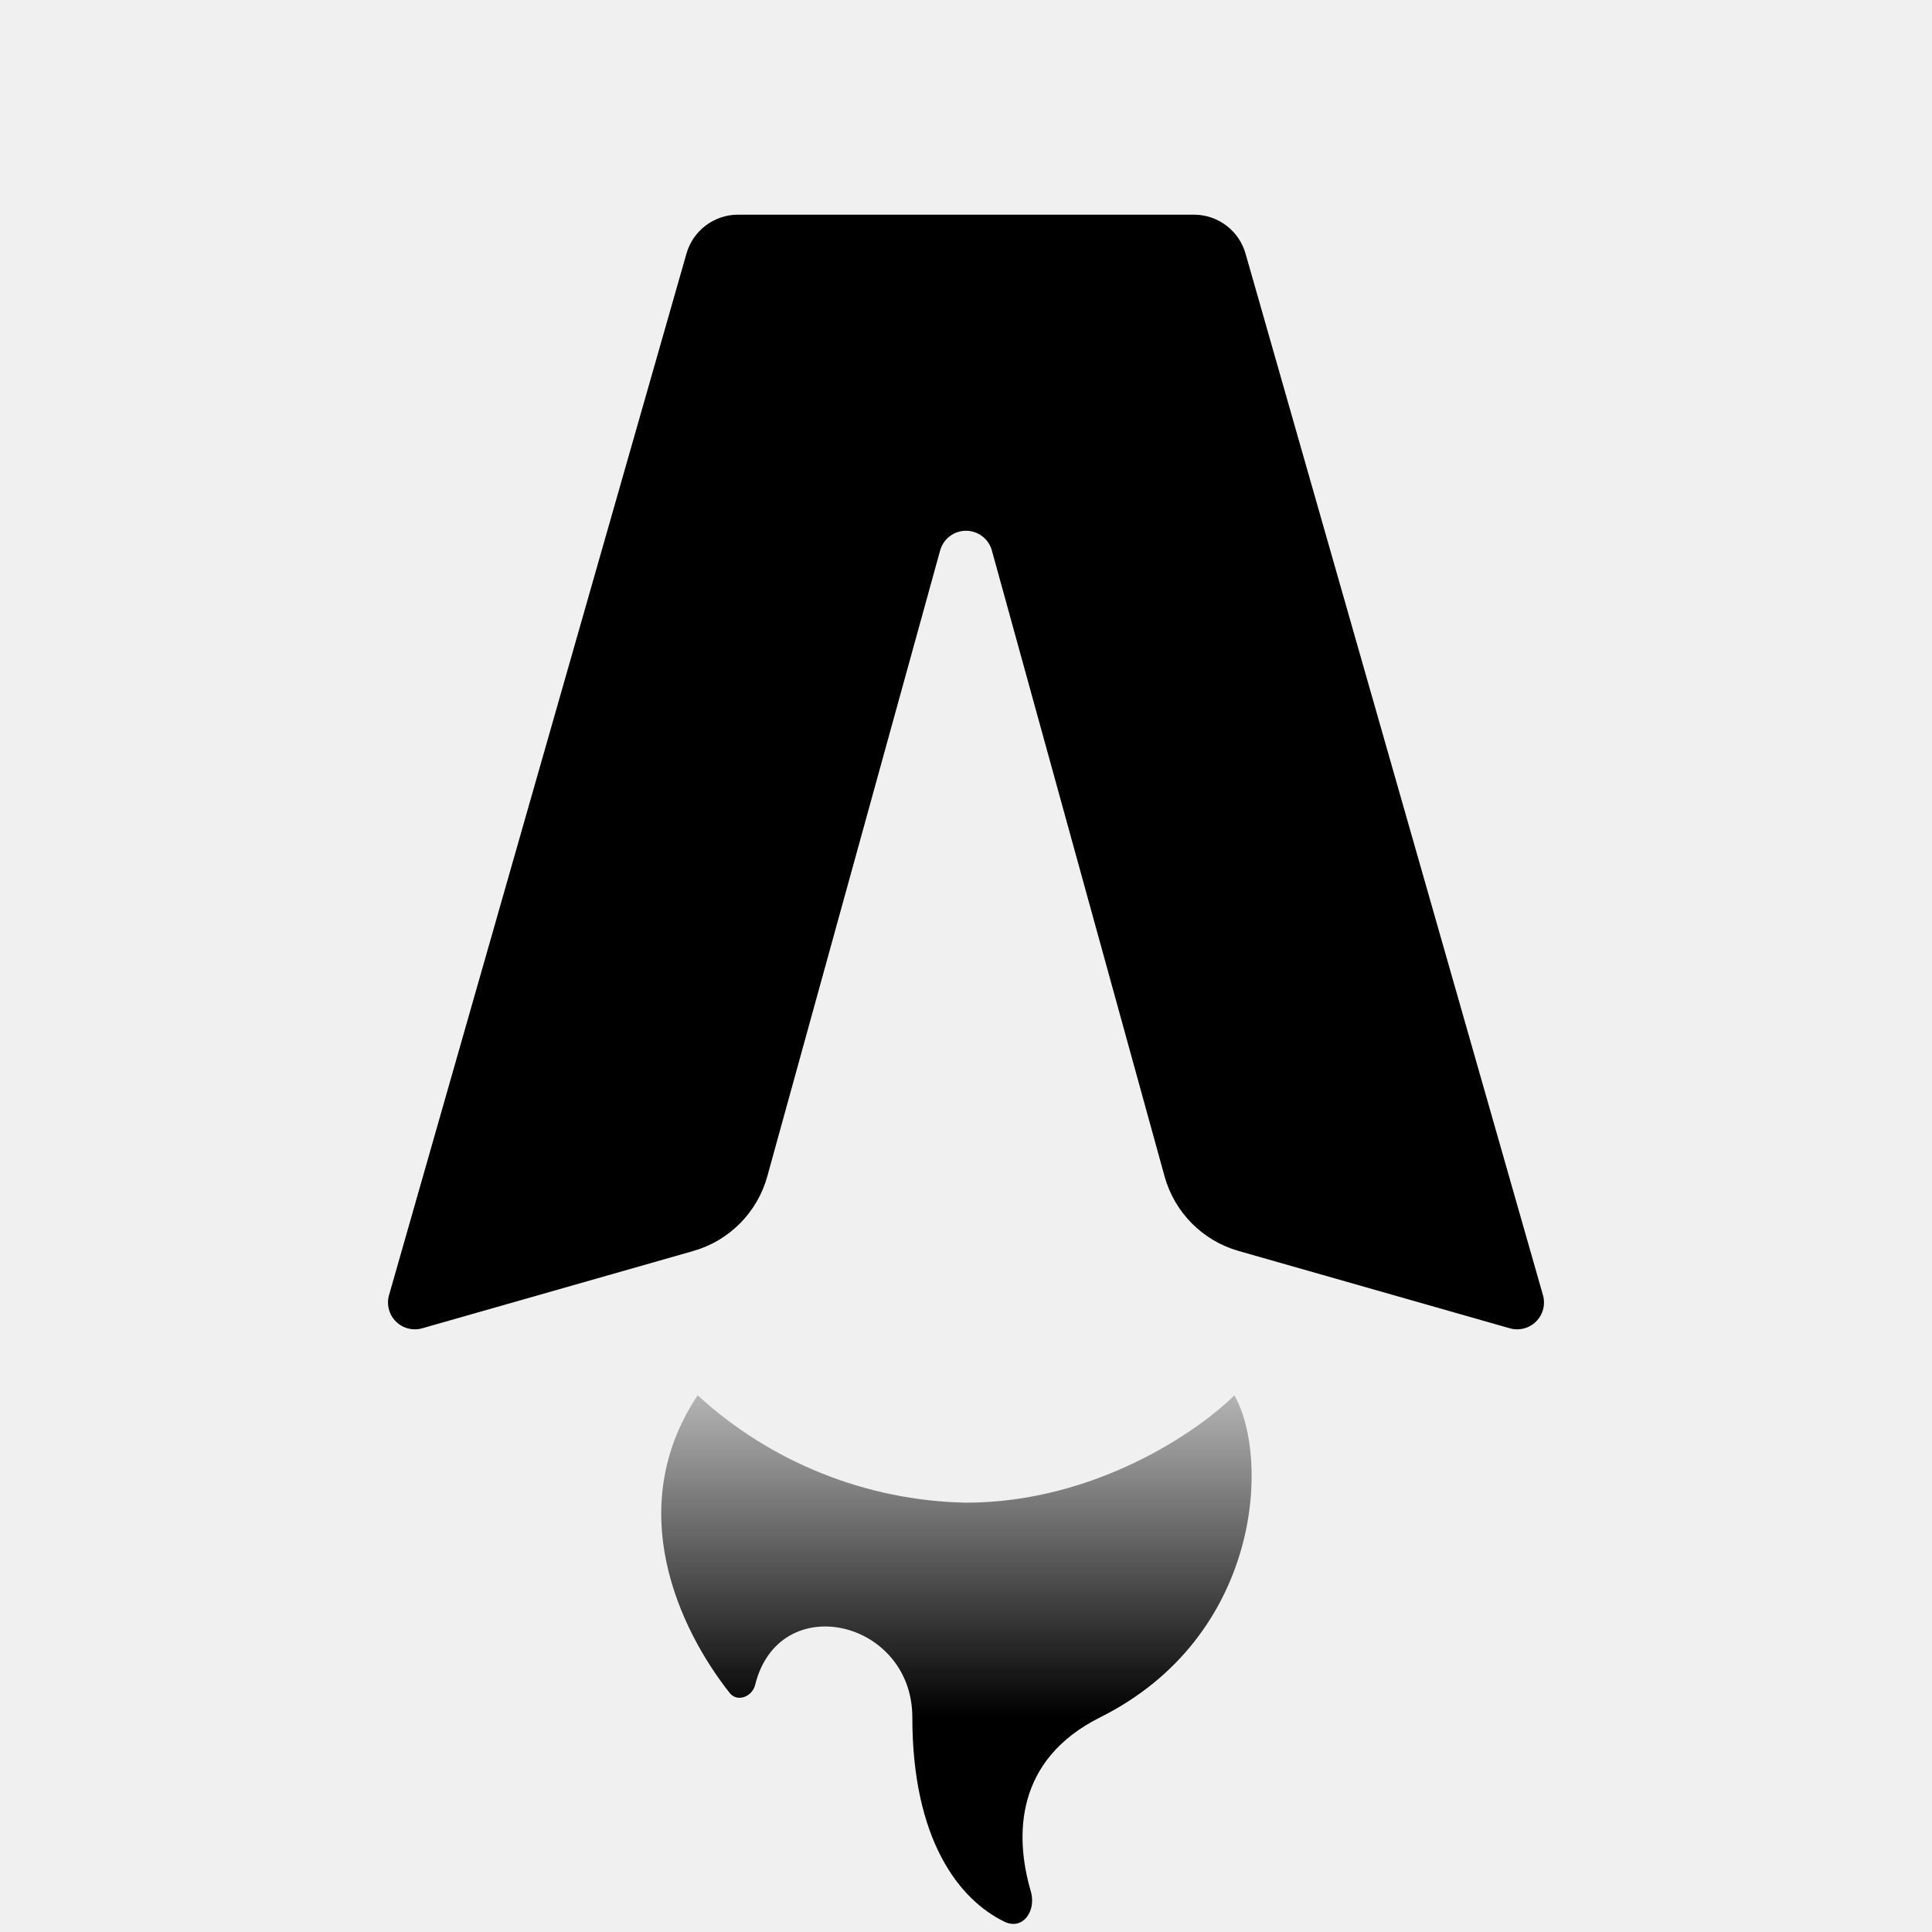
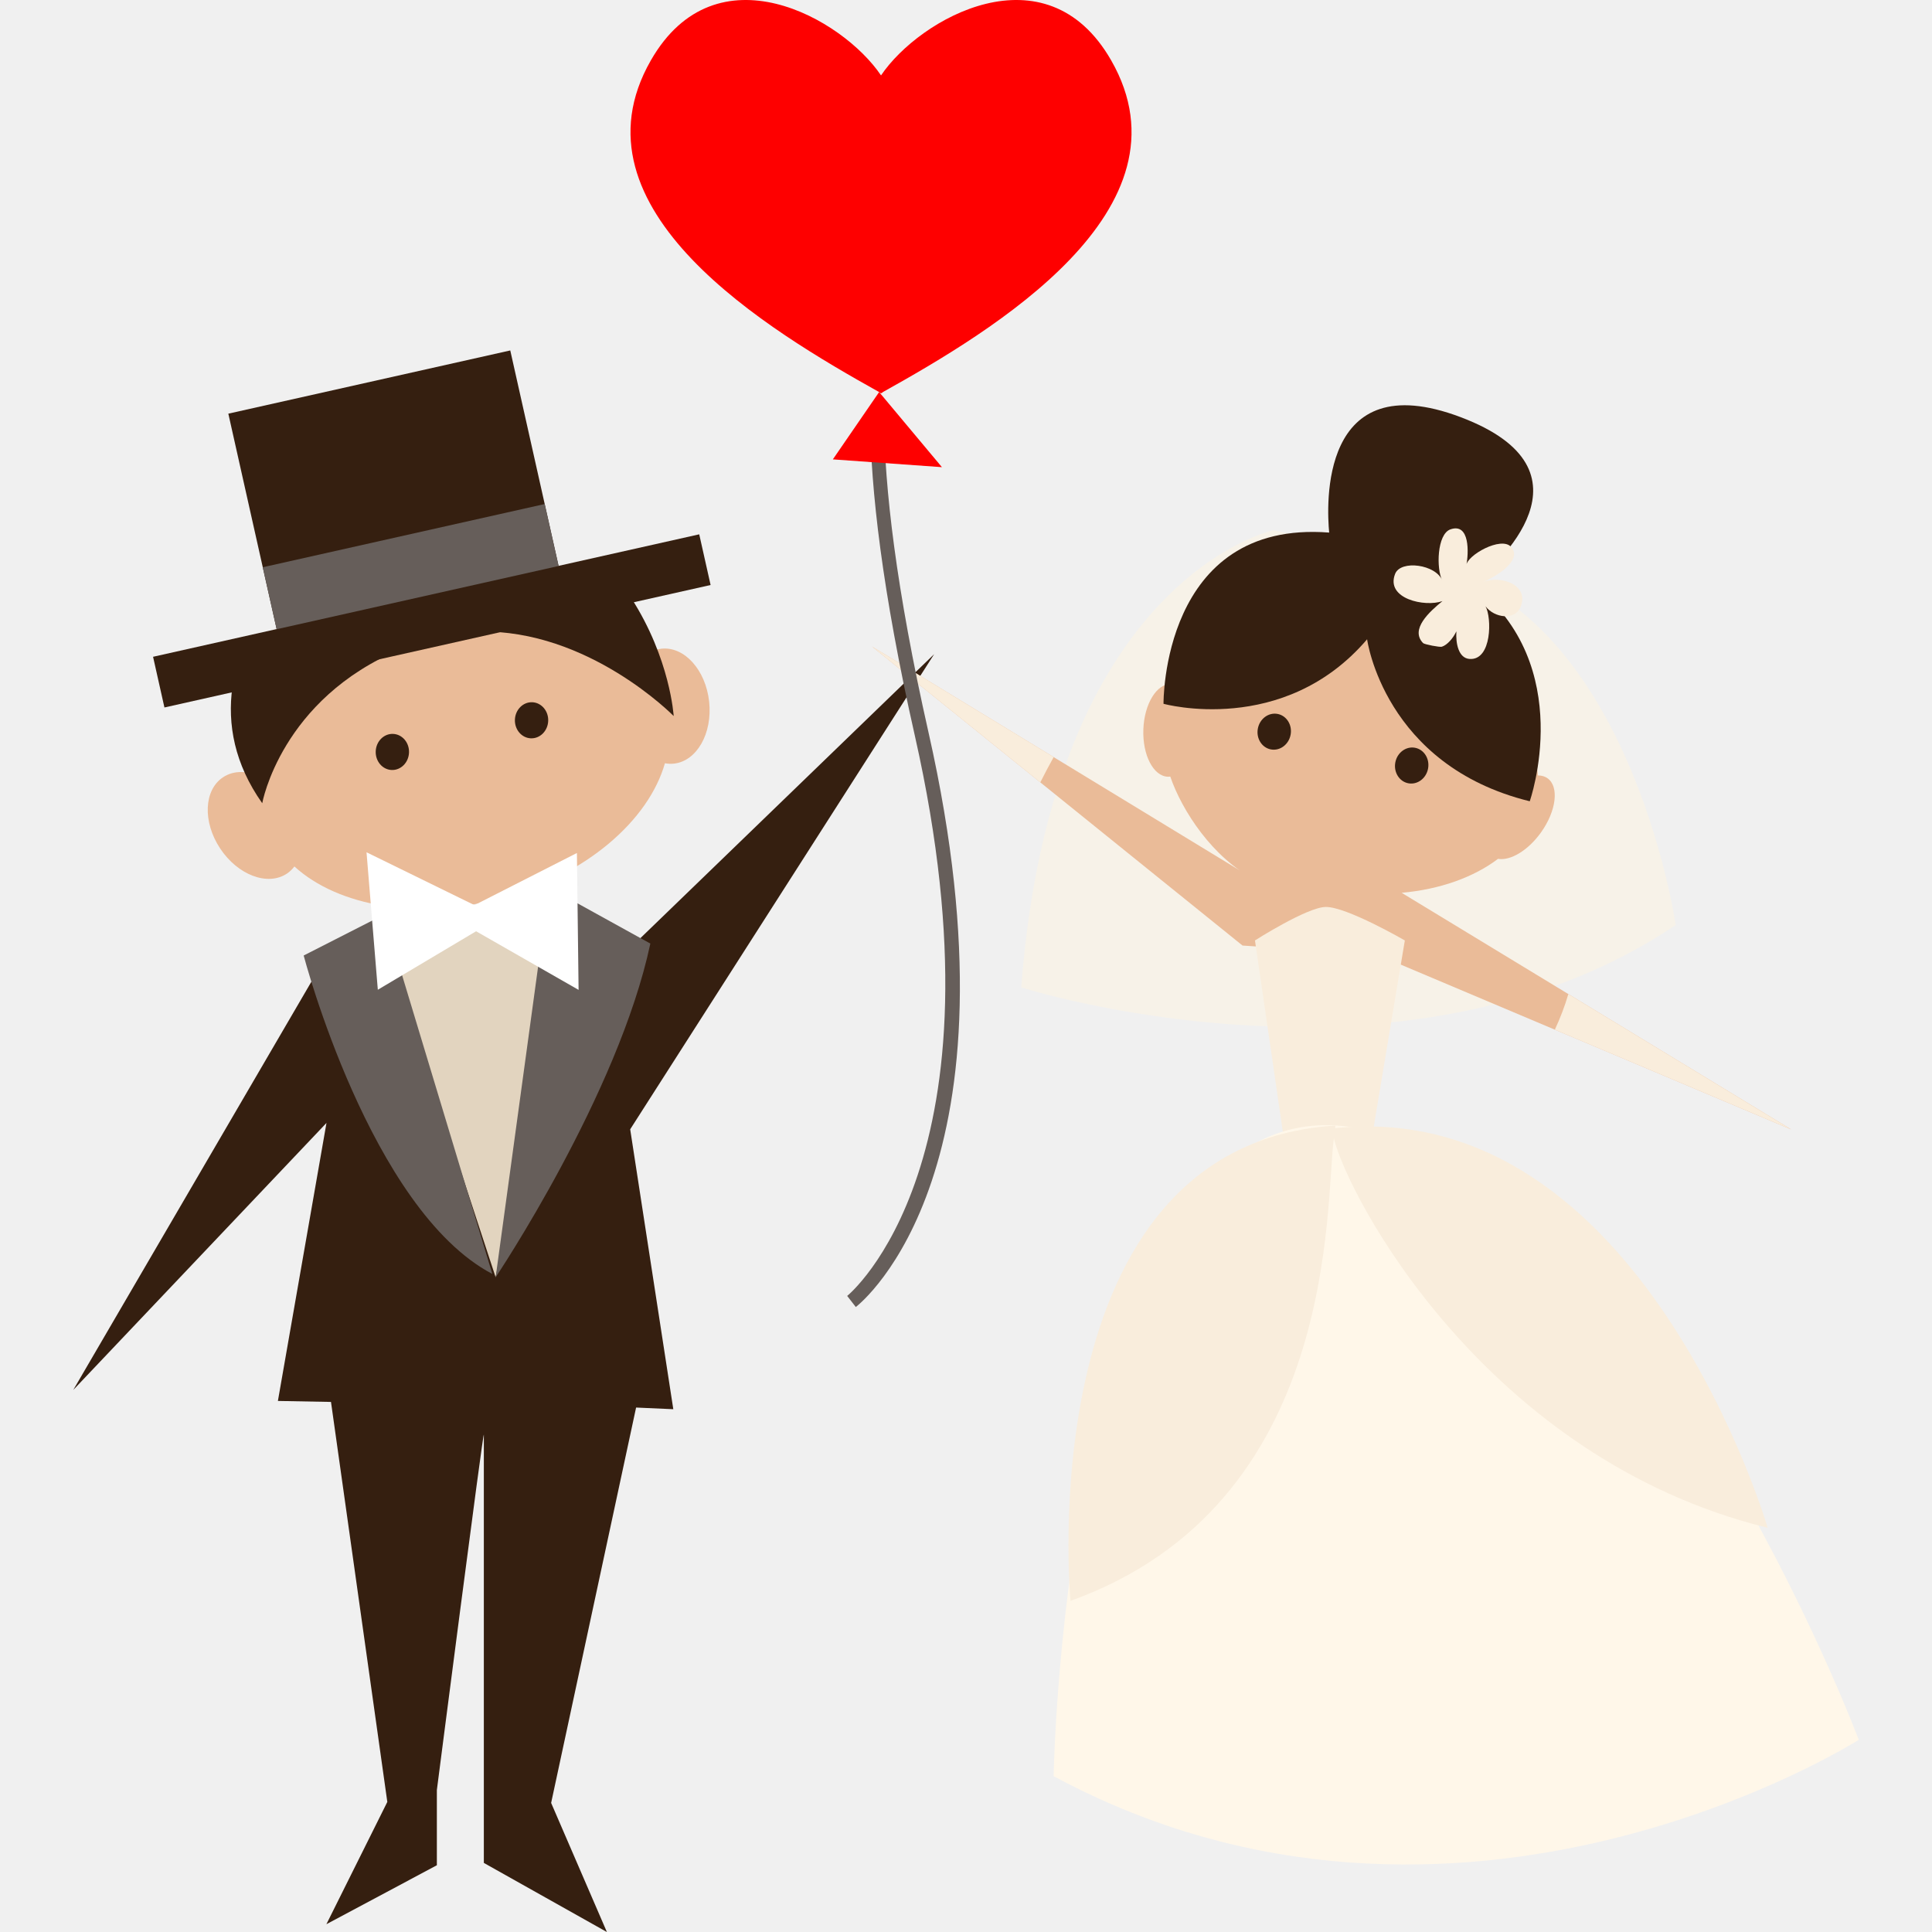
- <svg xmlns="http://www.w3.org/2000/svg" fill="none" viewBox="0 0 36 36">
-   <path fill="#000" d="M22.25 4h-8.5a1 1 0 0 0-.96.73l-5.54 19.4a.5.5 0 0 0 .62.62l5.05-1.44a2 2 0 0 0 1.38-1.4l3.22-11.66a.5.5 0 0 1 .96 0l3.22 11.67a2 2 0 0 0 1.38 1.39l5.05 1.44a.5.5 0 0 0 .62-.62l-5.54-19.4a1 1 0 0 0-.96-.73Z" />
-   <path fill="url(#gradient)" d="M18 28a7.63 7.63 0 0 1-5-2c-1.4 2.1-.35 4.35.6 5.55.14.17.41.07.47-.15.44-1.8 2.93-1.22 2.93.6 0 2.28.87 3.4 1.72 3.81.34.16.59-.2.49-.56-.31-1.05-.29-2.46 1.29-3.25 3-1.5 3.17-4.83 2.5-6-.67.67-2.6 2-5 2Z" />
-   <defs>
-     <linearGradient id="gradient" x1="16" x2="16" y1="32" y2="24" gradientUnits="userSpaceOnUse">
-       <stop stop-color="#000" />
-       <stop offset="1" stop-color="#000" stop-opacity="0" />
-     </linearGradient>
-   </defs>
-   <style>
-     @media (prefers-color-scheme:dark){:root{filter:invert(100%)}}
-   </style>
+ <svg xmlns="http://www.w3.org/2000/svg" version="1.1" id="Capa_1" viewBox="0 0 247.957 247.957" xml:space="preserve">
+   <g>
+     <g>
+       <path style="fill:#351F10;" d="M86.413,180.861l-5.533-35.924l39.01-60.979l-38.422,37.142l-39.4,1.29l-32.667,56l32.501-34.271    l-6.236,35.681l6.814,0.127l7.229,51.336l-7.819,15.695l14.178-7.568v-9.655c0,0,6.029-46.813,6.029-45.576    c0,1.236,0,54.931,0,54.931l15.793,8.869l-7.156-16.568l10.904-50.743L86.413,180.861z" />
+       <polygon style="fill:#E2D4BF;" points="48.407,117.603 63.612,163.928 73.136,116.779   " />
+       <g>
+         <path style="fill:#EABB98;" d="M91.014,90.051c-0.443-4.074-3.189-7.117-6.129-6.795c-1.184,0.129-2.217,0.789-3.003,1.792     c-5.533-5.342-16.054-7.314-26.921-4.347c-11.659,3.186-20.087,11.068-21.322,19.06c-1.752-0.867-3.606-0.94-5.012-0.007     c-2.467,1.633-2.635,5.727-0.372,9.142c2.262,3.417,6.096,4.862,8.564,3.228c0.379-0.251,0.696-0.566,0.967-0.921     c5.609,5.125,15.949,6.969,26.615,4.055c10.806-2.951,18.833-9.932,20.938-17.3c0.377,0.069,0.761,0.089,1.15,0.048     C89.431,97.685,91.455,94.125,91.014,90.051z" />
+         <g>
+           <ellipse transform="matrix(0.9993 0.038 -0.038 0.9993 3.7062 -1.8449)" style="fill:#351F10;" cx="50.353" cy="96.505" rx="2.138" ry="2.318" />
+           <ellipse transform="matrix(0.9993 0.038 -0.038 0.9993 3.5645 -2.5271)" style="fill:#351F10;" cx="68.217" cy="92.442" rx="2.138" ry="2.317" />
+         </g>
+         <path style="fill:#351F10;" d="M29.826,88.157c-0.662,4.816,0.27,9.889,3.83,14.931c0,0,2.393-13.388,17.803-19.781     L29.826,88.157z" />
+         <path style="fill:#351F10;" d="M61.453,81.066c14.076-0.333,25.009,10.833,25.009,10.833s-0.431-7.384-5.49-15.21L61.453,81.066z     " />
+       </g>
+       <path style="fill:#665E5A;" d="M49.259,117.39l-10.285,5.243c0,0,8.551,32.627,24.213,40.87L49.259,117.39z" />
+       <path style="fill:#665E5A;" d="M70.45,113.907l-6.838,50.021c0,0,15.733-23.458,19.855-42.829L70.45,113.907z" />
+       <polygon style="fill:#FFFFFF;" points="60.894,116.167 47.04,109.383 48.491,127.027 61.103,119.52 74.257,127.044     74.042,109.476   " />
+       <g>
+         <rect x="19.503" y="76.352" transform="matrix(0.9758 -0.2188 0.2188 0.9758 -16.0919 14.0562)" style="fill:#351F10;" width="71.834" height="6.667" />
+         <rect x="32.063" y="48.677" transform="matrix(0.9758 -0.2188 0.2188 0.9758 -12.633 12.6065)" style="fill:#351F10;" width="37.082" height="29.333" />
+         <rect x="48.633" y="54.184" transform="matrix(-0.2188 -0.9758 0.9758 -0.2188 -6.7252 140.0663)" style="fill:#665E5A;" width="8.149" height="37.082" />
+       </g>
+     </g>
+     <g>
+       <path style="fill:#F7F2E8;" d="M163.462,68.044c0,0-28.395,6.012-32.395,58.679c0,0,48.83,15.629,84-8    c0,0-5.994-41.436-32.922-46.382L163.462,68.044z" />
+       <path style="fill:#EABB98;" d="M179.891,114.584c4.902-0.438,9.234-1.98,12.368-4.358c1.578,0.273,3.839-1.054,5.504-3.373    c1.983-2.765,2.365-5.885,0.854-6.966c-0.347-0.25-0.769-0.364-1.231-0.367c-0.717-7.762-9.337-15.132-20.943-17.289    c-10.363-1.926-19.998,0.885-24.406,6.484c-0.488-0.567-1.07-0.909-1.71-0.933c-1.858-0.07-3.466,2.538-3.586,5.826    c-0.124,3.287,1.281,6.009,3.142,6.079c0.105,0.004,0.209-0.004,0.313-0.017c1.503,4.388,5.451,10.438,10.879,13.235    L111.89,82.957l47.578,38.396l17.311,1.183l53.111,22.421L179.891,114.584z" />
+       <path style="fill:#F9EDDC;" d="M164.659,145.38l-3.594-24.682c0,0,6.656-4.254,9.066-4.297c2.674-0.047,10.168,4.297,10.168,4.297    l-4.1,24.569L164.659,145.38z" />
+       <path style="fill:#351F10;" d="M189.029,75.029c3.151-2.557,16.578-14.634-1.564-21.49c-18.19-6.874-17.194,11.497-16.875,14.813    c-21.534-1.669-21.262,21.975-21.262,21.975s15.416,4.263,26.13-8.28c0,0,2.162,16.193,20.872,20.788    C196.33,102.835,202.49,85.399,189.029,75.029z" />
+       <ellipse transform="matrix(0.9832 0.1827 -0.1827 0.9832 19.9152 -28.3025)" style="fill:#351F10;" cx="163.526" cy="93.908" rx="2.139" ry="2.318" />
+       <ellipse transform="matrix(0.9832 0.1828 -0.1828 0.9832 21.0047 -31.4565)" style="fill:#351F10;" cx="181.176" cy="98.237" rx="2.138" ry="2.319" />
+       <path style="fill:#F9EDDC;" d="M190.304,74.724c1.258-0.515,5.25-2.701,3.637-4.526c-1.266-1.434-5.732,1.093-5.76,2.407    c0.334-1.644,0.468-5.528-2.019-4.669c-1.751,0.604-1.835,5.085-1.06,6.567c-0.796-2.054-5.327-2.69-6.051-0.848    c-1.256,3.208,3.84,4.289,6.076,3.492c-1.656,1.351-4.192,3.624-2.485,5.388c0.166,0.172,2.14,0.553,2.41,0.467    c0.698-0.221,1.452-1.099,1.863-1.976c-0.098,1.562,0.275,3.446,1.691,3.545c2.88,0.203,2.864-5.322,2.05-6.758    c1.15,1.521,3.767,1.831,4.486,0.116C196.373,75,192.463,73.766,190.304,74.724z" />
+       <path style="fill:#FFF7E9;" d="M135.224,227.957c0,0,1.506-90.02,38.947-83.179c37.441,6.839,64.386,78.512,64.386,78.512    S187.224,255.957,135.224,227.957z" />
+       <path style="fill:#F9EDDC;" d="M226.868,196.081c0,0-16.155-55.41-55.513-51.289c0.024-0.217,0.034-0.335,0.034-0.335    c-39.5,2.5-34,61-34,61c34.613-12.426,32.656-51.054,33.803-59.361C172.951,153.476,190.618,187.158,226.868,196.081z" />
+       <path style="fill:#F9EDDC;" d="M135.229,97.169L111.89,82.957l21.626,17.453C134.066,99.318,134.634,98.236,135.229,97.169z" />
+       <path style="fill:#F9EDDC;" d="M199.552,132.15l30.338,12.808l-28.607-17.378C200.837,129.122,200.247,130.651,199.552,132.15z" />
+     </g>
+     <g>
+       <g>
+         <path style="fill:#665E5A;" d="M113.45,53.624h-1.779c0.069,9.127,1.538,22.182,5.752,40.845     c12.327,54.592-8.484,71.688-8.694,71.853l1.107,1.424c0.902-0.702,21.956-17.832,9.347-73.675     C114.966,75.4,113.527,62.507,113.45,53.624z" />
+       </g>
+       <g>
+         <path style="fill:#FE0000;" d="M142.611,7.747c-8.369-14.614-24.622-5.387-29.539,1.933c-4.917-7.32-21.169-16.547-29.539-1.933     c-10.971,19.153,15.266,34.742,29.297,42.571c0,0,0.163,0.179,0.242,0.135c0.079,0.044,0.242-0.135,0.242-0.135     C127.345,42.489,153.58,26.901,142.611,7.747z" />
+         <polygon style="fill:#FE0000;" points="112.829,50.318 106.89,58.957 120.89,59.957    " />
+       </g>
+     </g>
+   </g>
</svg>
